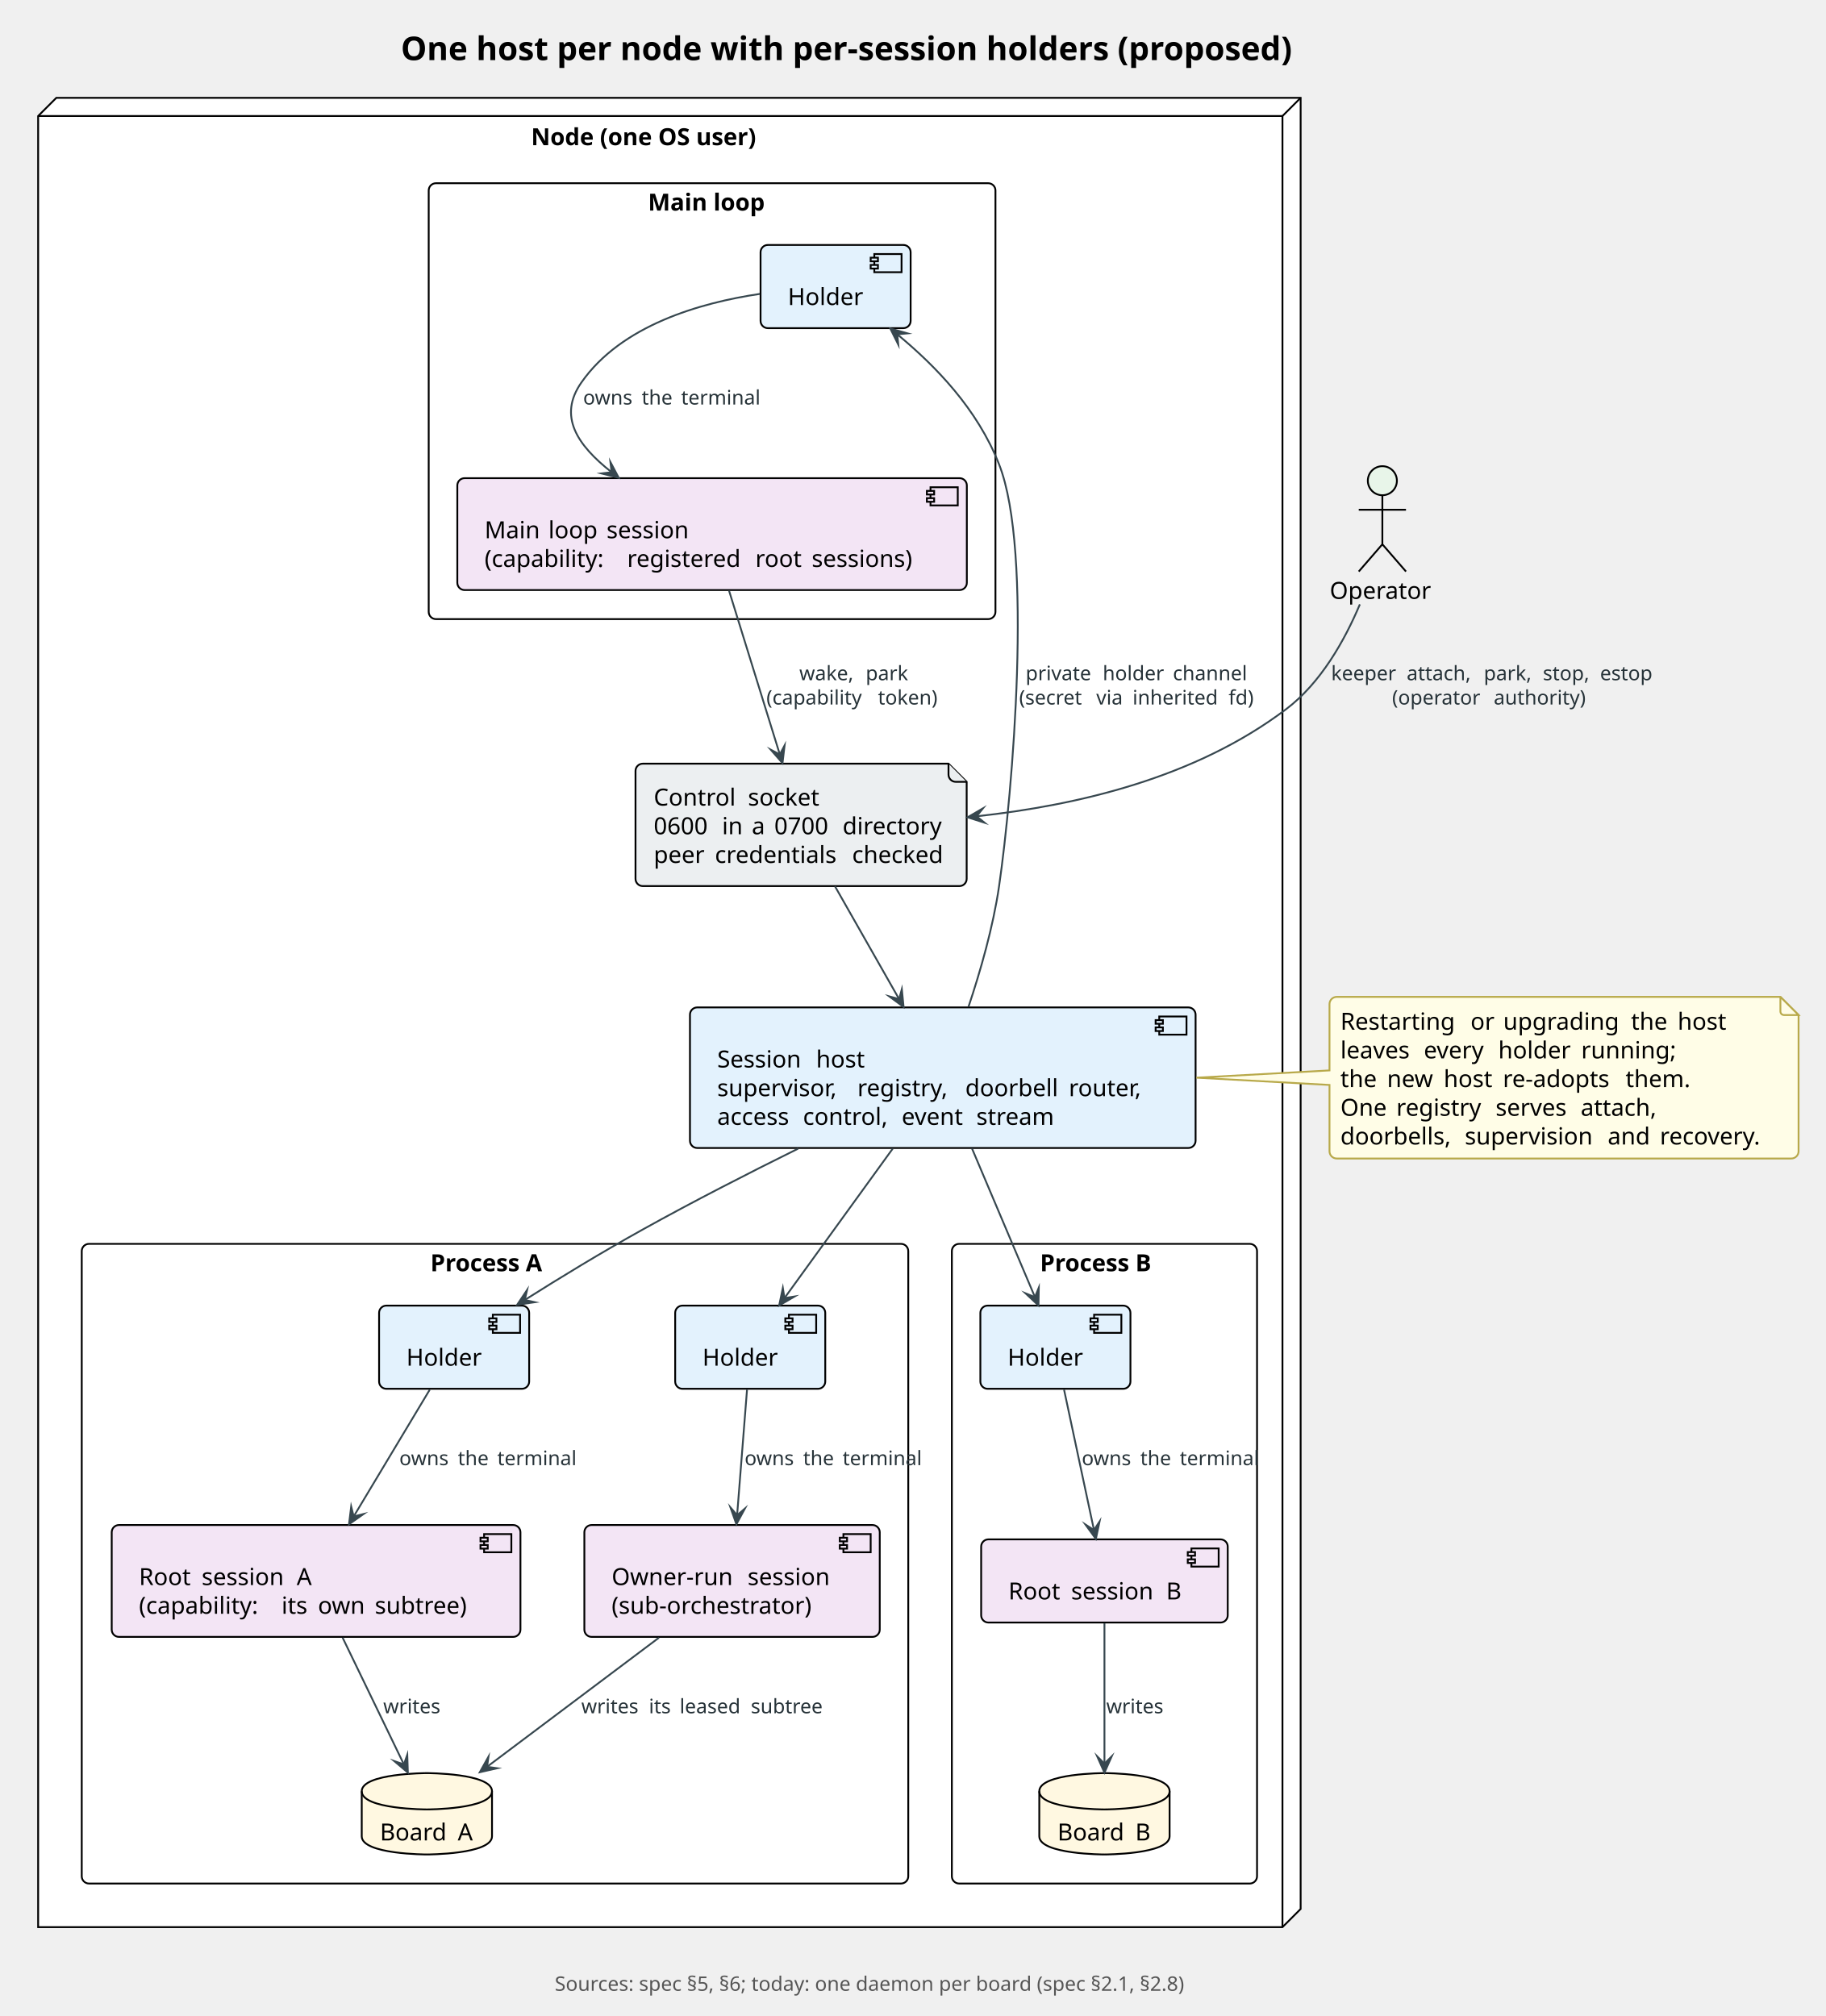
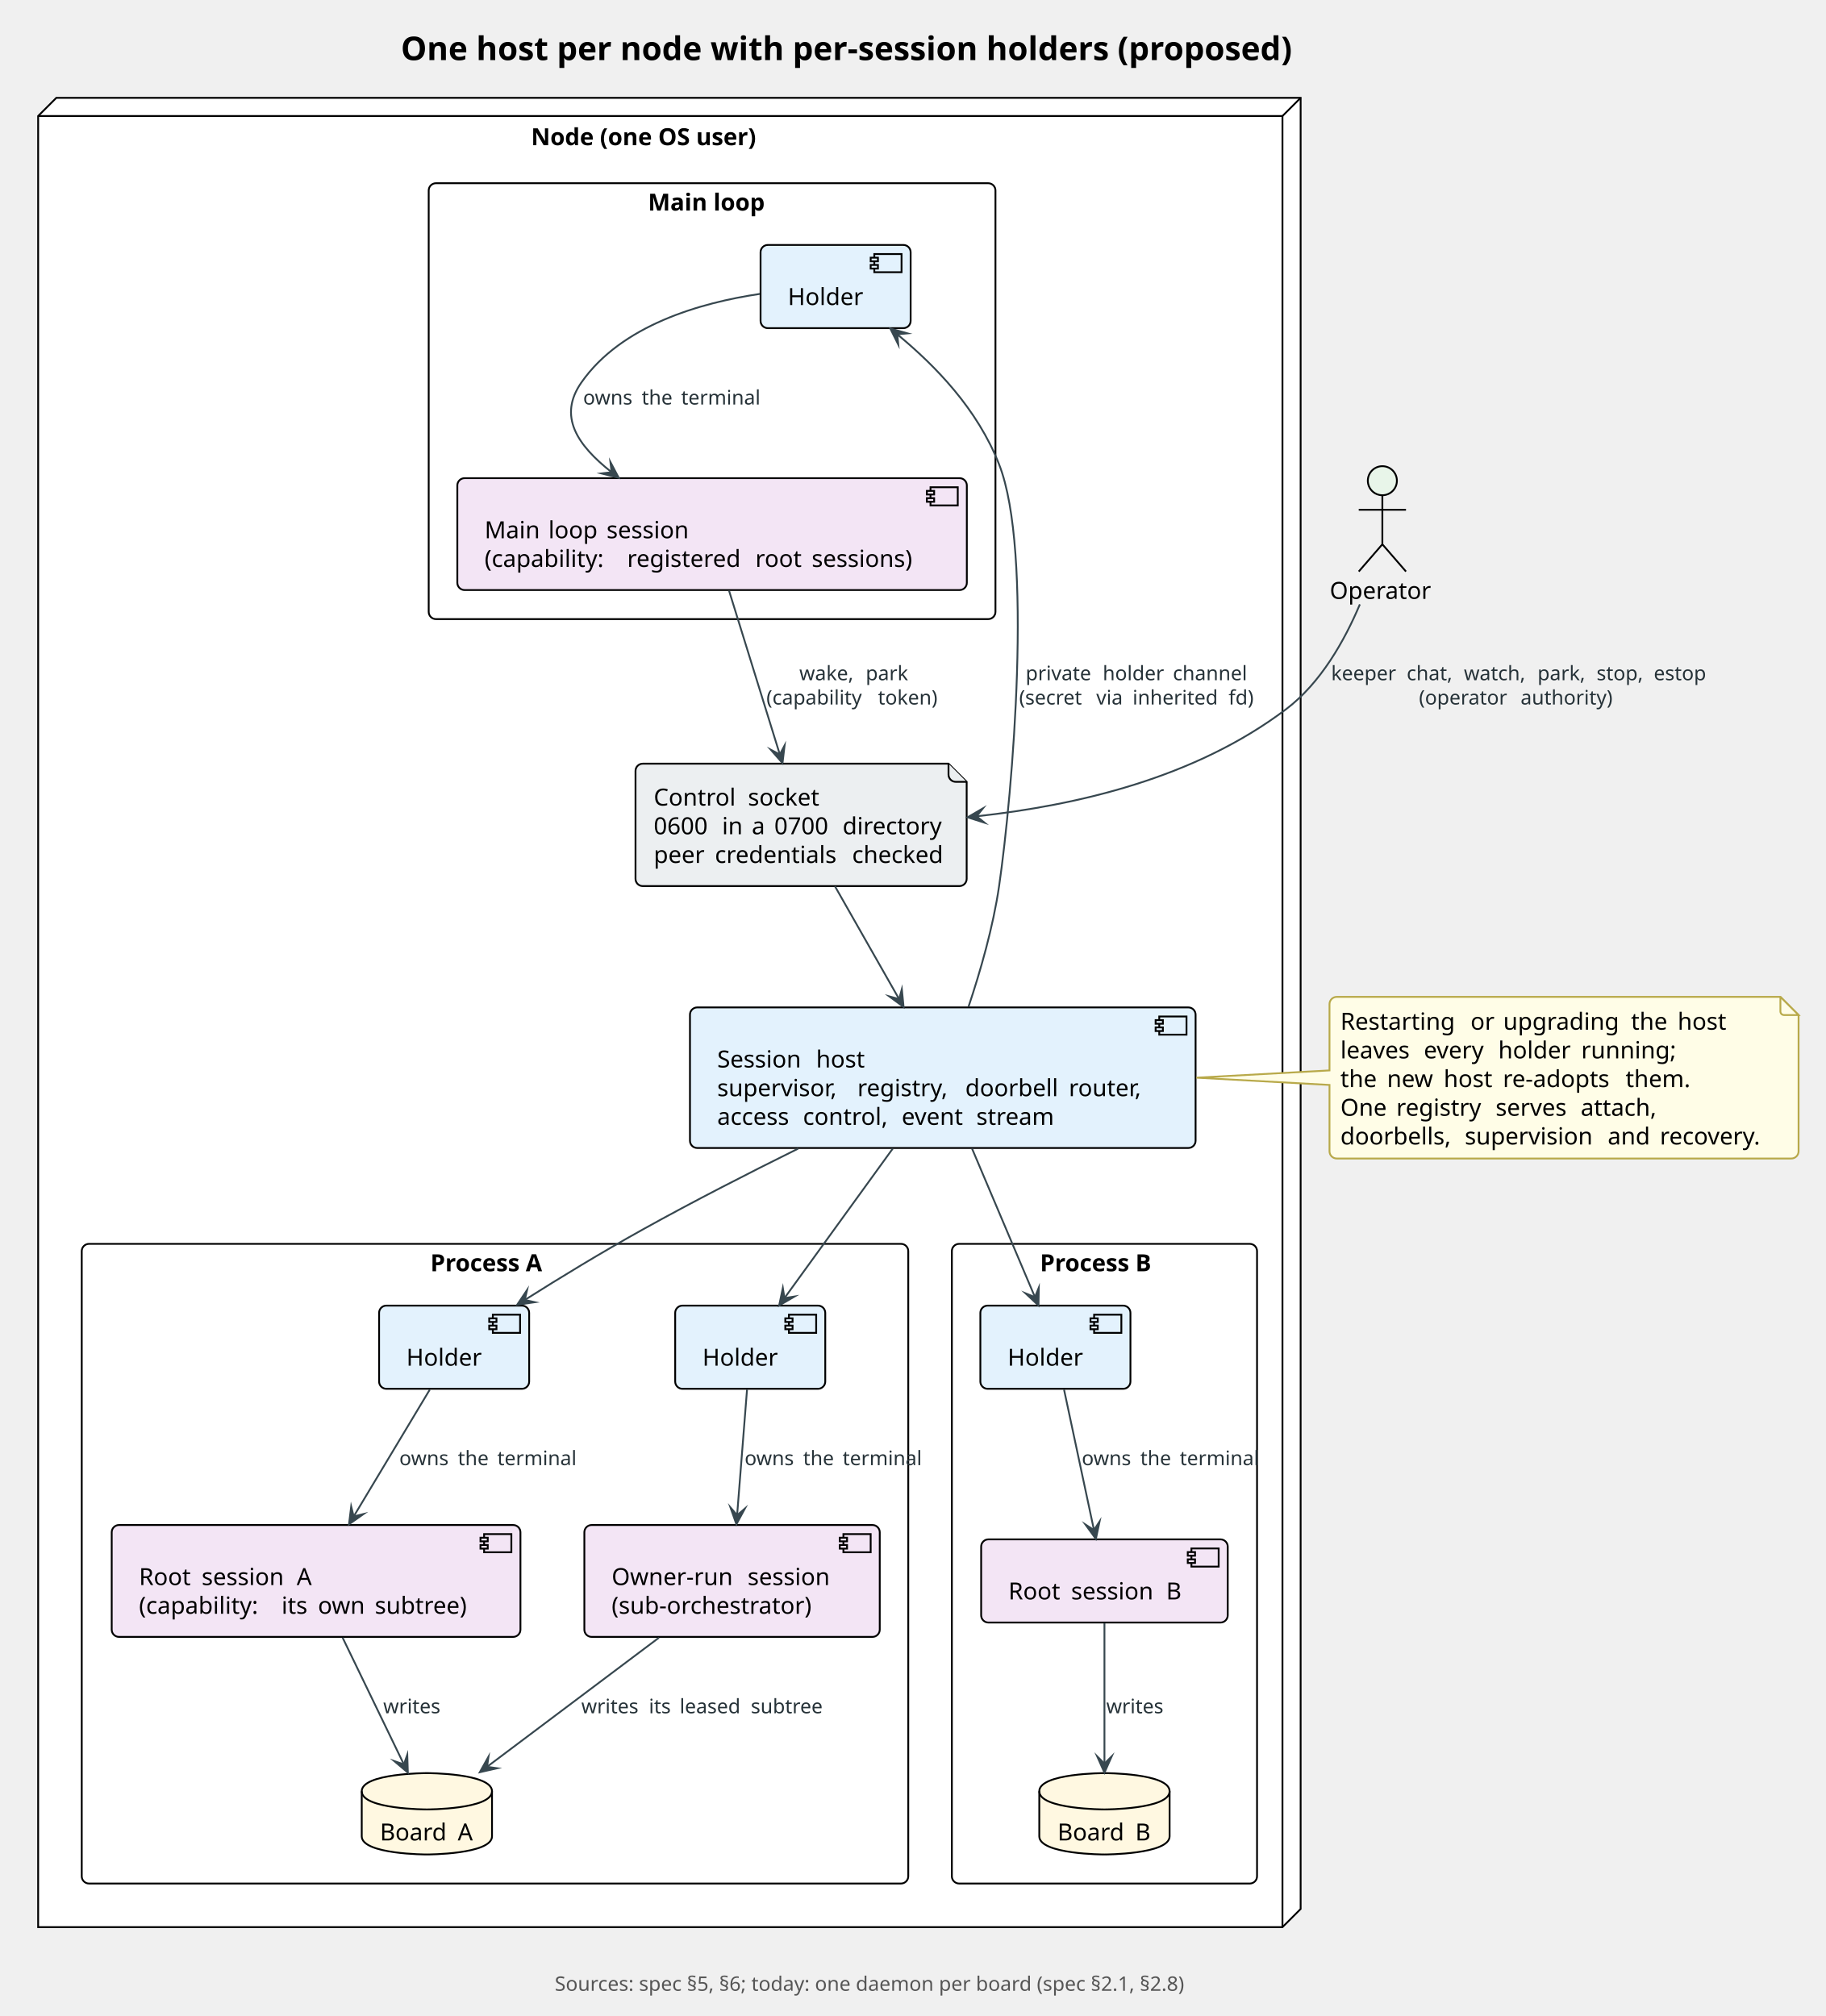
<svg xmlns="http://www.w3.org/2000/svg" contentStyleType="text/css" data-diagram-type="DESCRIPTION" height="1110px" preserveAspectRatio="none" style="width:1005px;height:1110px;background:#FFFFFF;" version="1.1" viewBox="0 0 1005 1110" width="1005px" zoomAndPan="magnify">
  <defs />
  <g>
    <g class="title" data-source-line="3">
      <text fill="#000000" font-family="Verdana" font-size="18" font-weight="700" lengthAdjust="spacing" textLength="561.779" x="220.668" y="33.097">One host per node with per-session holders (proposed)</text>
    </g>
    <g class="cluster" data-qualified-name="Node .one OS user." data-source-line="7" id="ent0002">
      <polygon fill="#FFFFFF" points="21,63.876,31,53.876,716,53.876,716,1051.066,706,1061.066,21,1061.066,21,63.876" style="stroke:#000000;stroke-width:1;stroke-linejoin:miter;stroke-miterlimit:10;" />
      <line style="stroke:#000000;stroke-width:1;" x1="706" x2="716" y1="63.876" y2="53.876" />
      <line style="stroke:#000000;stroke-width:1;" x1="21" x2="706" y1="63.876" y2="63.876" />
      <line style="stroke:#000000;stroke-width:1;" x1="706" x2="706" y1="63.876" y2="1061.066" />
      <text fill="#000000" font-family="Verdana" font-size="13" font-weight="700" lengthAdjust="spacing" textLength="144.289" x="292.356" y="79.946">Node (one OS user)</text>
    </g>
    <g class="cluster" data-qualified-name="Node .one OS user..ML" data-source-line="11" id="ent0005">
      <rect fill="#FFFFFF" height="240" rx="4" ry="4" style="stroke:#000000;stroke-width:1;" width="312" x="236" y="100.876" />
      <text fill="#000000" font-family="Verdana" font-size="13" font-weight="700" lengthAdjust="spacing" textLength="70.535" x="356.732" y="115.946">Main loop</text>
    </g>
    <g class="cluster" data-qualified-name="Node .one OS user..PA" data-source-line="15" id="ent0008">
      <rect fill="#FFFFFF" height="352.2" rx="4" ry="4" style="stroke:#000000;stroke-width:1;" width="455" x="45" y="684.866" />
      <text fill="#000000" font-family="Verdana" font-size="13" font-weight="700" lengthAdjust="spacing" textLength="71.157" x="236.921" y="699.936">Process A</text>
    </g>
    <g class="cluster" data-qualified-name="Node .one OS user..PB" data-source-line="22" id="ent0014">
      <rect fill="#FFFFFF" height="352.2" rx="4" ry="4" style="stroke:#000000;stroke-width:1;" width="168" x="524" y="684.866" />
      <text fill="#000000" font-family="Verdana" font-size="13" font-weight="700" lengthAdjust="spacing" textLength="70.967" x="572.517" y="699.936">Process B</text>
    </g>
    <g class="entity" data-qualified-name="Node .one OS user..HOST" data-source-line="8" id="ent0003">
      <rect fill="#E3F2FD" height="77.398" rx="4" ry="4" style="stroke:#000000;stroke-width:1;" width="278.342" x="379.83" y="554.676" />
      <rect fill="#E3F2FD" height="10" style="stroke:#000000;stroke-width:1;" width="15" x="638.172" y="559.676" />
      <rect fill="#E3F2FD" height="2" style="stroke:#000000;stroke-width:1;" width="4" x="636.172" y="561.676" />
      <rect fill="#E3F2FD" height="2" style="stroke:#000000;stroke-width:1;" width="4" x="636.172" y="565.676" />
      <text fill="#000000" font-family="Verdana" font-size="13" lengthAdjust="spacing" textLength="49.861" x="394.83" y="587.746">Session</text>
      <text fill="#000000" font-family="Verdana" font-size="13" lengthAdjust="spacing" textLength="4.57" x="444.691" y="587.746"> </text>
      <text fill="#000000" font-family="Verdana" font-size="13" lengthAdjust="spacing" textLength="28.012" x="449.261" y="587.746">host</text>
      <text fill="#000000" font-family="Verdana" font-size="13" lengthAdjust="spacing" textLength="72.592" x="394.83" y="603.545">supervisor,</text>
      <text fill="#000000" font-family="Verdana" font-size="13" lengthAdjust="spacing" textLength="4.57" x="467.422" y="603.545"> </text>
      <text fill="#000000" font-family="Verdana" font-size="13" lengthAdjust="spacing" textLength="54.825" x="471.992" y="603.545">registry,</text>
      <text fill="#000000" font-family="Verdana" font-size="13" lengthAdjust="spacing" textLength="4.57" x="526.817" y="603.545"> </text>
      <text fill="#000000" font-family="Verdana" font-size="13" lengthAdjust="spacing" textLength="52.406" x="531.387" y="603.545">doorbell</text>
      <text fill="#000000" font-family="Verdana" font-size="13" lengthAdjust="spacing" textLength="4.57" x="583.793" y="603.545"> </text>
      <text fill="#000000" font-family="Verdana" font-size="13" lengthAdjust="spacing" textLength="44.808" x="588.364" y="603.545">router,</text>
      <text fill="#000000" font-family="Verdana" font-size="13" lengthAdjust="spacing" textLength="42.644" x="394.83" y="619.344">access</text>
      <text fill="#000000" font-family="Verdana" font-size="13" lengthAdjust="spacing" textLength="4.57" x="437.474" y="619.344"> </text>
      <text fill="#000000" font-family="Verdana" font-size="13" lengthAdjust="spacing" textLength="49.747" x="442.044" y="619.344">control,</text>
      <text fill="#000000" font-family="Verdana" font-size="13" lengthAdjust="spacing" textLength="4.57" x="491.79" y="619.344"> </text>
      <text fill="#000000" font-family="Verdana" font-size="13" lengthAdjust="spacing" textLength="36.531" x="496.361" y="619.344">event</text>
      <text fill="#000000" font-family="Verdana" font-size="13" lengthAdjust="spacing" textLength="4.57" x="532.891" y="619.344"> </text>
      <text fill="#000000" font-family="Verdana" font-size="13" lengthAdjust="spacing" textLength="45.64" x="537.462" y="619.344">stream</text>
    </g>
    <g class="entity" data-qualified-name="Node .one OS user..SOCK" data-source-line="9" id="ent0004">
      <path d="M349.85,424.476 L349.85,483.874 A4,4 0 0 0 353.85,487.874 L528.153,487.874 A4,4 0 0 0 532.153,483.874 L532.153,430.476 L522.153,420.476 L353.85,420.476 A4,4 0 0 0 349.85,424.476" fill="#ECEFF1" style="stroke:#000000;stroke-width:1;" />
      <path d="M522.153,420.476 L522.153,426.476 A4,4 0 0 0 526.153,430.476 L532.153,430.476" fill="#ECEFF1" style="stroke:#000000;stroke-width:1;" />
      <text fill="#000000" font-family="Verdana" font-size="13" lengthAdjust="spacing" textLength="47.322" x="359.85" y="443.546">Control</text>
      <text fill="#000000" font-family="Verdana" font-size="13" lengthAdjust="spacing" textLength="4.57" x="407.172" y="443.546"> </text>
      <text fill="#000000" font-family="Verdana" font-size="13" lengthAdjust="spacing" textLength="41.996" x="411.742" y="443.546">socket</text>
      <text fill="#000000" font-family="Verdana" font-size="13" lengthAdjust="spacing" textLength="33.059" x="359.85" y="459.345">0600</text>
      <text fill="#000000" font-family="Verdana" font-size="13" lengthAdjust="spacing" textLength="4.57" x="392.909" y="459.345"> </text>
      <text fill="#000000" font-family="Verdana" font-size="13" lengthAdjust="spacing" textLength="11.794" x="397.479" y="459.345">in</text>
      <text fill="#000000" font-family="Verdana" font-size="13" lengthAdjust="spacing" textLength="4.57" x="409.273" y="459.345"> </text>
      <text fill="#000000" font-family="Verdana" font-size="13" lengthAdjust="spacing" textLength="7.808" x="413.843" y="459.345">a</text>
      <text fill="#000000" font-family="Verdana" font-size="13" lengthAdjust="spacing" textLength="4.57" x="421.651" y="459.345"> </text>
      <text fill="#000000" font-family="Verdana" font-size="13" lengthAdjust="spacing" textLength="33.059" x="426.221" y="459.345">0700</text>
      <text fill="#000000" font-family="Verdana" font-size="13" lengthAdjust="spacing" textLength="4.57" x="459.28" y="459.345"> </text>
      <text fill="#000000" font-family="Verdana" font-size="13" lengthAdjust="spacing" textLength="57.986" x="463.85" y="459.345">directory</text>
      <text fill="#000000" font-family="Verdana" font-size="13" lengthAdjust="spacing" textLength="29.136" x="359.85" y="475.144">peer</text>
      <text fill="#000000" font-family="Verdana" font-size="13" lengthAdjust="spacing" textLength="4.57" x="388.986" y="475.144"> </text>
      <text fill="#000000" font-family="Verdana" font-size="13" lengthAdjust="spacing" textLength="70.973" x="393.556" y="475.144">credentials</text>
      <text fill="#000000" font-family="Verdana" font-size="13" lengthAdjust="spacing" textLength="4.57" x="464.529" y="475.144"> </text>
      <text fill="#000000" font-family="Verdana" font-size="13" lengthAdjust="spacing" textLength="53.054" x="469.099" y="475.144">checked</text>
    </g>
    <g class="entity" data-qualified-name="Node .one OS user..ML.H0" data-source-line="12" id="ent0006">
      <rect fill="#E3F2FD" height="45.799" rx="4" ry="4" style="stroke:#000000;stroke-width:1;" width="82.618" x="418.69" y="134.876" />
      <rect fill="#E3F2FD" height="10" style="stroke:#000000;stroke-width:1;" width="15" x="481.308" y="139.876" />
      <rect fill="#E3F2FD" height="2" style="stroke:#000000;stroke-width:1;" width="4" x="479.308" y="141.876" />
      <rect fill="#E3F2FD" height="2" style="stroke:#000000;stroke-width:1;" width="4" x="479.308" y="145.876" />
      <text fill="#000000" font-family="Verdana" font-size="13" lengthAdjust="spacing" textLength="42.618" x="433.69" y="167.946">Holder</text>
    </g>
    <g class="entity" data-qualified-name="Node .one OS user..ML.S0" data-source-line="13" id="ent0007">
      <rect fill="#F3E5F5" height="61.599" rx="4" ry="4" style="stroke:#000000;stroke-width:1;" width="280.487" x="251.76" y="263.276" />
      <rect fill="#F3E5F5" height="10" style="stroke:#000000;stroke-width:1;" width="15" x="512.247" y="268.276" />
      <rect fill="#F3E5F5" height="2" style="stroke:#000000;stroke-width:1;" width="4" x="510.247" y="270.276" />
      <rect fill="#F3E5F5" height="2" style="stroke:#000000;stroke-width:1;" width="4" x="510.247" y="274.276" />
      <text fill="#000000" font-family="Verdana" font-size="13" lengthAdjust="spacing" textLength="30.558" x="266.76" y="296.346">Main</text>
      <text fill="#000000" font-family="Verdana" font-size="13" lengthAdjust="spacing" textLength="4.57" x="297.318" y="296.346"> </text>
      <text fill="#000000" font-family="Verdana" font-size="13" lengthAdjust="spacing" textLength="27.447" x="301.888" y="296.346">loop</text>
      <text fill="#000000" font-family="Verdana" font-size="13" lengthAdjust="spacing" textLength="4.57" x="329.335" y="296.346"> </text>
      <text fill="#000000" font-family="Verdana" font-size="13" lengthAdjust="spacing" textLength="47.747" x="333.906" y="296.346">session</text>
      <text fill="#000000" font-family="Verdana" font-size="13" lengthAdjust="spacing" textLength="73.912" x="266.76" y="312.145">(capability:</text>
      <text fill="#000000" font-family="Verdana" font-size="13" lengthAdjust="spacing" textLength="4.57" x="340.672" y="312.145"> </text>
      <text fill="#000000" font-family="Verdana" font-size="13" lengthAdjust="spacing" textLength="65.99" x="345.242" y="312.145">registered</text>
      <text fill="#000000" font-family="Verdana" font-size="13" lengthAdjust="spacing" textLength="4.57" x="411.233" y="312.145"> </text>
      <text fill="#000000" font-family="Verdana" font-size="13" lengthAdjust="spacing" textLength="26.451" x="415.803" y="312.145">root</text>
      <text fill="#000000" font-family="Verdana" font-size="13" lengthAdjust="spacing" textLength="4.57" x="442.254" y="312.145"> </text>
      <text fill="#000000" font-family="Verdana" font-size="13" lengthAdjust="spacing" textLength="60.423" x="446.824" y="312.145">sessions)</text>
    </g>
    <g class="entity" data-qualified-name="Node .one OS user..PA.H1" data-source-line="16" id="ent0009">
      <rect fill="#E3F2FD" height="45.799" rx="4" ry="4" style="stroke:#000000;stroke-width:1;" width="82.618" x="208.69" y="718.866" />
      <rect fill="#E3F2FD" height="10" style="stroke:#000000;stroke-width:1;" width="15" x="271.308" y="723.866" />
      <rect fill="#E3F2FD" height="2" style="stroke:#000000;stroke-width:1;" width="4" x="269.308" y="725.866" />
      <rect fill="#E3F2FD" height="2" style="stroke:#000000;stroke-width:1;" width="4" x="269.308" y="729.866" />
      <text fill="#000000" font-family="Verdana" font-size="13" lengthAdjust="spacing" textLength="42.618" x="223.69" y="751.936">Holder</text>
    </g>
    <g class="entity" data-qualified-name="Node .one OS user..PA.S1" data-source-line="17" id="ent0010">
      <rect fill="#F3E5F5" height="61.599" rx="4" ry="4" style="stroke:#000000;stroke-width:1;" width="225.002" x="61.5" y="839.666" />
      <rect fill="#F3E5F5" height="10" style="stroke:#000000;stroke-width:1;" width="15" x="266.502" y="844.666" />
      <rect fill="#F3E5F5" height="2" style="stroke:#000000;stroke-width:1;" width="4" x="264.502" y="846.666" />
      <rect fill="#F3E5F5" height="2" style="stroke:#000000;stroke-width:1;" width="4" x="264.502" y="850.666" />
      <text fill="#000000" font-family="Verdana" font-size="13" lengthAdjust="spacing" textLength="29.942" x="76.5" y="872.736">Root</text>
      <text fill="#000000" font-family="Verdana" font-size="13" lengthAdjust="spacing" textLength="4.57" x="106.442" y="872.736"> </text>
      <text fill="#000000" font-family="Verdana" font-size="13" lengthAdjust="spacing" textLength="47.747" x="111.012" y="872.736">session</text>
      <text fill="#000000" font-family="Verdana" font-size="13" lengthAdjust="spacing" textLength="4.57" x="158.759" y="872.736"> </text>
      <text fill="#000000" font-family="Verdana" font-size="13" lengthAdjust="spacing" textLength="8.887" x="163.33" y="872.736">A</text>
      <text fill="#000000" font-family="Verdana" font-size="13" lengthAdjust="spacing" textLength="73.912" x="76.5" y="888.535">(capability:</text>
      <text fill="#000000" font-family="Verdana" font-size="13" lengthAdjust="spacing" textLength="4.57" x="150.412" y="888.535"> </text>
      <text fill="#000000" font-family="Verdana" font-size="13" lengthAdjust="spacing" textLength="15.463" x="154.982" y="888.535">its</text>
      <text fill="#000000" font-family="Verdana" font-size="13" lengthAdjust="spacing" textLength="4.57" x="170.445" y="888.535"> </text>
      <text fill="#000000" font-family="Verdana" font-size="13" lengthAdjust="spacing" textLength="26.755" x="175.016" y="888.535">own</text>
      <text fill="#000000" font-family="Verdana" font-size="13" lengthAdjust="spacing" textLength="4.57" x="201.771" y="888.535"> </text>
      <text fill="#000000" font-family="Verdana" font-size="13" lengthAdjust="spacing" textLength="55.161" x="206.341" y="888.535">subtree)</text>
    </g>
    <g class="entity" data-qualified-name="Node .one OS user..PA.H1b" data-source-line="18" id="ent0011">
      <rect fill="#E3F2FD" height="45.799" rx="4" ry="4" style="stroke:#000000;stroke-width:1;" width="82.618" x="371.69" y="718.866" />
      <rect fill="#E3F2FD" height="10" style="stroke:#000000;stroke-width:1;" width="15" x="434.308" y="723.866" />
      <rect fill="#E3F2FD" height="2" style="stroke:#000000;stroke-width:1;" width="4" x="432.308" y="725.866" />
      <rect fill="#E3F2FD" height="2" style="stroke:#000000;stroke-width:1;" width="4" x="432.308" y="729.866" />
      <text fill="#000000" font-family="Verdana" font-size="13" lengthAdjust="spacing" textLength="42.618" x="386.69" y="751.936">Holder</text>
    </g>
    <g class="entity" data-qualified-name="Node .one OS user..PA.S1b" data-source-line="19" id="ent0012">
      <rect fill="#F3E5F5" height="61.599" rx="4" ry="4" style="stroke:#000000;stroke-width:1;" width="162.611" x="321.69" y="839.666" />
      <rect fill="#F3E5F5" height="10" style="stroke:#000000;stroke-width:1;" width="15" x="464.301" y="844.666" />
      <rect fill="#F3E5F5" height="2" style="stroke:#000000;stroke-width:1;" width="4" x="462.301" y="846.666" />
      <rect fill="#F3E5F5" height="2" style="stroke:#000000;stroke-width:1;" width="4" x="462.301" y="850.666" />
      <text fill="#000000" font-family="Verdana" font-size="13" lengthAdjust="spacing" textLength="70.294" x="336.69" y="872.736">Owner-run</text>
      <text fill="#000000" font-family="Verdana" font-size="13" lengthAdjust="spacing" textLength="4.57" x="406.984" y="872.736"> </text>
      <text fill="#000000" font-family="Verdana" font-size="13" lengthAdjust="spacing" textLength="47.747" x="411.554" y="872.736">session</text>
      <text fill="#000000" font-family="Verdana" font-size="13" lengthAdjust="spacing" textLength="120.802" x="336.69" y="888.535">(sub-orchestrator)</text>
    </g>
    <g class="entity" data-qualified-name="Node .one OS user..PA.B1" data-source-line="20" id="ent0013">
      <path d="M199.14,986.266 C199.14,976.266 234.997,976.266 234.997,976.266 C234.997,976.266 270.854,976.266 270.854,986.266 L270.854,1011.065 C270.854,1021.065 234.997,1021.065 234.997,1021.065 C234.997,1021.065 199.14,1021.065 199.14,1011.065 L199.14,986.266" fill="#FFF8E1" style="stroke:#000000;stroke-width:1;" />
      <path d="M199.14,986.266 C199.14,996.266 234.997,996.266 234.997,996.266 C234.997,996.266 270.854,996.266 270.854,986.266" fill="none" style="stroke:#000000;stroke-width:1;" />
      <text fill="#000000" font-family="Verdana" font-size="13" lengthAdjust="spacing" textLength="38.257" x="209.14" y="1013.336">Board</text>
      <text fill="#000000" font-family="Verdana" font-size="13" lengthAdjust="spacing" textLength="4.57" x="247.397" y="1013.336"> </text>
      <text fill="#000000" font-family="Verdana" font-size="13" lengthAdjust="spacing" textLength="8.887" x="251.968" y="1013.336">A</text>
    </g>
    <g class="entity" data-qualified-name="Node .one OS user..PB.H2" data-source-line="23" id="ent0015">
      <rect fill="#E3F2FD" height="45.799" rx="4" ry="4" style="stroke:#000000;stroke-width:1;" width="82.618" x="539.69" y="718.866" />
      <rect fill="#E3F2FD" height="10" style="stroke:#000000;stroke-width:1;" width="15" x="602.308" y="723.866" />
      <rect fill="#E3F2FD" height="2" style="stroke:#000000;stroke-width:1;" width="4" x="600.308" y="725.866" />
      <rect fill="#E3F2FD" height="2" style="stroke:#000000;stroke-width:1;" width="4" x="600.308" y="729.866" />
      <text fill="#000000" font-family="Verdana" font-size="13" lengthAdjust="spacing" textLength="42.618" x="554.69" y="751.936">Holder</text>
    </g>
    <g class="entity" data-qualified-name="Node .one OS user..PB.S2" data-source-line="24" id="ent0016">
      <rect fill="#F3E5F5" height="45.799" rx="4" ry="4" style="stroke:#000000;stroke-width:1;" width="135.742" x="540.13" y="847.566" />
      <rect fill="#F3E5F5" height="10" style="stroke:#000000;stroke-width:1;" width="15" x="655.872" y="852.566" />
      <rect fill="#F3E5F5" height="2" style="stroke:#000000;stroke-width:1;" width="4" x="653.872" y="854.566" />
      <rect fill="#F3E5F5" height="2" style="stroke:#000000;stroke-width:1;" width="4" x="653.872" y="858.566" />
      <text fill="#000000" font-family="Verdana" font-size="13" lengthAdjust="spacing" textLength="29.942" x="555.13" y="880.636">Root</text>
      <text fill="#000000" font-family="Verdana" font-size="13" lengthAdjust="spacing" textLength="4.57" x="585.072" y="880.636"> </text>
      <text fill="#000000" font-family="Verdana" font-size="13" lengthAdjust="spacing" textLength="47.747" x="589.642" y="880.636">session</text>
      <text fill="#000000" font-family="Verdana" font-size="13" lengthAdjust="spacing" textLength="4.57" x="637.389" y="880.636"> </text>
      <text fill="#000000" font-family="Verdana" font-size="13" lengthAdjust="spacing" textLength="8.912" x="641.96" y="880.636">B</text>
    </g>
    <g class="entity" data-qualified-name="Node .one OS user..PB.B2" data-source-line="25" id="ent0017">
      <path d="M572.13,986.266 C572.13,976.266 608,976.266 608,976.266 C608,976.266 643.87,976.266 643.87,986.266 L643.87,1011.065 C643.87,1021.065 608,1021.065 608,1021.065 C608,1021.065 572.13,1021.065 572.13,1011.065 L572.13,986.266" fill="#FFF8E1" style="stroke:#000000;stroke-width:1;" />
      <path d="M572.13,986.266 C572.13,996.266 608,996.266 608,996.266 C608,996.266 643.87,996.266 643.87,986.266" fill="none" style="stroke:#000000;stroke-width:1;" />
      <text fill="#000000" font-family="Verdana" font-size="13" lengthAdjust="spacing" textLength="38.257" x="582.13" y="1013.336">Board</text>
      <text fill="#000000" font-family="Verdana" font-size="13" lengthAdjust="spacing" textLength="4.57" x="620.387" y="1013.336"> </text>
      <text fill="#000000" font-family="Verdana" font-size="13" lengthAdjust="spacing" textLength="8.912" x="624.958" y="1013.336">B</text>
    </g>
    <g class="entity" data-qualified-name="OP" data-source-line="5" id="ent0001">
      <ellipse cx="760.996" cy="264.676" fill="#E8F5E9" rx="8" ry="8" style="stroke:#000000;stroke-width:1;" />
      <path d="M760.996,272.676 L760.996,299.676 M747.996,280.676 L773.996,280.676 M760.996,299.676 L747.996,314.676 M760.996,299.676 L773.996,314.676" fill="none" style="stroke:#000000;stroke-width:1;" />
      <text fill="#000000" font-family="Verdana" font-size="13" lengthAdjust="spacing" textLength="57.992" x="732" y="329.746">Operator</text>
    </g>
    <g class="entity" data-qualified-name="GMN32" data-source-line="45" id="ent0033">
      <path d="M731.89,552.876 L731.89,589.366 L658.61,593.366 L731.89,597.366 L731.89,633.873 A4,4 0 0 0 735.89,637.873 L986.115,637.873 A4,4 0 0 0 990.115,633.873 L990.115,558.876 L980.115,548.876 L735.89,548.876 A4,4 0 0 0 731.89,552.876" fill="#FFFDE7" style="stroke:#B8A94A;stroke-width:1;" />
      <path d="M980.115,548.876 L980.115,556.876 A2,2 0 0 0 982.115,558.876 L990.115,558.876 L980.115,548.876" fill="#FFFDE7" style="stroke:#B8A94A;stroke-width:1;" />
      <text fill="#000000" font-family="Verdana" font-size="13" lengthAdjust="spacing" textLength="67.05" x="737.89" y="566.946">Restarting</text>
      <text fill="#000000" font-family="Verdana" font-size="13" lengthAdjust="spacing" textLength="4.57" x="804.94" y="566.946"> </text>
      <text fill="#000000" font-family="Verdana" font-size="13" lengthAdjust="spacing" textLength="13.438" x="809.511" y="566.946">or</text>
      <text fill="#000000" font-family="Verdana" font-size="13" lengthAdjust="spacing" textLength="4.57" x="822.949" y="566.946"> </text>
      <text fill="#000000" font-family="Verdana" font-size="13" lengthAdjust="spacing" textLength="65.774" x="827.519" y="566.946">upgrading</text>
      <text fill="#000000" font-family="Verdana" font-size="13" lengthAdjust="spacing" textLength="4.57" x="893.293" y="566.946"> </text>
      <text fill="#000000" font-family="Verdana" font-size="13" lengthAdjust="spacing" textLength="21.093" x="897.864" y="566.946">the</text>
      <text fill="#000000" font-family="Verdana" font-size="13" lengthAdjust="spacing" textLength="4.57" x="918.957" y="566.946"> </text>
      <text fill="#000000" font-family="Verdana" font-size="13" lengthAdjust="spacing" textLength="28.012" x="923.527" y="566.946">host</text>
      <text fill="#000000" font-family="Verdana" font-size="13" lengthAdjust="spacing" textLength="41.33" x="737.89" y="582.745">leaves</text>
      <text fill="#000000" font-family="Verdana" font-size="13" lengthAdjust="spacing" textLength="4.57" x="779.22" y="582.745"> </text>
      <text fill="#000000" font-family="Verdana" font-size="13" lengthAdjust="spacing" textLength="36.423" x="783.79" y="582.745">every</text>
      <text fill="#000000" font-family="Verdana" font-size="13" lengthAdjust="spacing" textLength="4.57" x="820.213" y="582.745"> </text>
      <text fill="#000000" font-family="Verdana" font-size="13" lengthAdjust="spacing" textLength="41.076" x="824.783" y="582.745">holder</text>
      <text fill="#000000" font-family="Verdana" font-size="13" lengthAdjust="spacing" textLength="4.57" x="865.859" y="582.745"> </text>
      <text fill="#000000" font-family="Verdana" font-size="13" lengthAdjust="spacing" textLength="56.024" x="870.429" y="582.745">running;</text>
      <text fill="#000000" font-family="Verdana" font-size="13" lengthAdjust="spacing" textLength="21.093" x="737.89" y="598.544">the</text>
      <text fill="#000000" font-family="Verdana" font-size="13" lengthAdjust="spacing" textLength="4.57" x="758.983" y="598.544"> </text>
      <text fill="#000000" font-family="Verdana" font-size="13" lengthAdjust="spacing" textLength="26.609" x="763.554" y="598.544">new</text>
      <text fill="#000000" font-family="Verdana" font-size="13" lengthAdjust="spacing" textLength="4.57" x="790.163" y="598.544"> </text>
      <text fill="#000000" font-family="Verdana" font-size="13" lengthAdjust="spacing" textLength="28.012" x="794.733" y="598.544">host</text>
      <text fill="#000000" font-family="Verdana" font-size="13" lengthAdjust="spacing" textLength="4.57" x="822.745" y="598.544"> </text>
      <text fill="#000000" font-family="Verdana" font-size="13" lengthAdjust="spacing" textLength="62.988" x="827.316" y="598.544">re-adopts</text>
      <text fill="#000000" font-family="Verdana" font-size="13" lengthAdjust="spacing" textLength="4.57" x="890.304" y="598.544"> </text>
      <text fill="#000000" font-family="Verdana" font-size="13" lengthAdjust="spacing" textLength="38.467" x="894.874" y="598.544">them.</text>
      <text fill="#000000" font-family="Verdana" font-size="13" lengthAdjust="spacing" textLength="26.203" x="737.89" y="614.344">One</text>
      <text fill="#000000" font-family="Verdana" font-size="13" lengthAdjust="spacing" textLength="4.57" x="764.093" y="614.344"> </text>
      <text fill="#000000" font-family="Verdana" font-size="13" lengthAdjust="spacing" textLength="50.096" x="768.663" y="614.344">registry</text>
      <text fill="#000000" font-family="Verdana" font-size="13" lengthAdjust="spacing" textLength="4.57" x="818.759" y="614.344"> </text>
      <text fill="#000000" font-family="Verdana" font-size="13" lengthAdjust="spacing" textLength="42.275" x="823.33" y="614.344">serves</text>
      <text fill="#000000" font-family="Verdana" font-size="13" lengthAdjust="spacing" textLength="4.57" x="865.605" y="614.344"> </text>
      <text fill="#000000" font-family="Verdana" font-size="13" lengthAdjust="spacing" textLength="45.589" x="870.175" y="614.344">attach,</text>
      <text fill="#000000" font-family="Verdana" font-size="13" lengthAdjust="spacing" textLength="63.908" x="737.89" y="630.143">doorbells,</text>
      <text fill="#000000" font-family="Verdana" font-size="13" lengthAdjust="spacing" textLength="4.57" x="801.798" y="630.143"> </text>
      <text fill="#000000" font-family="Verdana" font-size="13" lengthAdjust="spacing" textLength="74.109" x="806.369" y="630.143">supervision</text>
      <text fill="#000000" font-family="Verdana" font-size="13" lengthAdjust="spacing" textLength="4.57" x="880.477" y="630.143"> </text>
      <text fill="#000000" font-family="Verdana" font-size="13" lengthAdjust="spacing" textLength="24.134" x="885.048" y="630.143">and</text>
      <text fill="#000000" font-family="Verdana" font-size="13" lengthAdjust="spacing" textLength="4.57" x="909.182" y="630.143"> </text>
      <text fill="#000000" font-family="Verdana" font-size="13" lengthAdjust="spacing" textLength="61.363" x="913.752" y="630.143">recovery.</text>
    </g>
    <g class="link" data-entity-1="ent0001" data-entity-2="ent0004" data-link-type="dependency" data-source-line="29" id="lnk18">
      <path d="M748.61,332.756 C740.18,352.746 727.05,376.076 708,390.476 C657.76,428.446 593.14,443.372 537.61,449.452" fill="none" id="OP-to-SOCK" style="stroke:#37474F;stroke-width:1;" />
      <polygon fill="#37474F" points="532.64,449.996,542.022,452.993,537.61,449.452,541.151,445.04,532.64,449.996" style="stroke:#37474F;stroke-width:1;stroke-linejoin:miter;stroke-miterlimit:10;" />
      <text fill="#263238" font-family="Verdana" font-size="11" lengthAdjust="spacing" textLength="37.716" x="732.79" y="374.535">keeper</text>
      <text fill="#263238" font-family="Verdana" font-size="11" lengthAdjust="spacing" textLength="3.867" x="770.506" y="374.535"> </text>
-       <text fill="#263238" font-family="Verdana" font-size="11" lengthAdjust="spacing" textLength="38.575" x="774.373" y="374.535">attach,</text>
-       <text fill="#263238" font-family="Verdana" font-size="11" lengthAdjust="spacing" textLength="3.867" x="812.948" y="374.535"> </text>
-       <text fill="#263238" font-family="Verdana" font-size="11" lengthAdjust="spacing" textLength="28.666" x="816.815" y="374.535">park,</text>
-       <text fill="#263238" font-family="Verdana" font-size="11" lengthAdjust="spacing" textLength="3.867" x="845.481" y="374.535"> </text>
-       <text fill="#263238" font-family="Verdana" font-size="11" lengthAdjust="spacing" textLength="27.597" x="849.348" y="374.535">stop,</text>
-       <text fill="#263238" font-family="Verdana" font-size="11" lengthAdjust="spacing" textLength="3.867" x="876.945" y="374.535"> </text>
-       <text fill="#263238" font-family="Verdana" font-size="11" lengthAdjust="spacing" textLength="30.148" x="880.812" y="374.535">estop</text>
-       <text fill="#263238" font-family="Verdana" font-size="11" lengthAdjust="spacing" textLength="52.084" x="766.354" y="387.904">(operator</text>
-       <text fill="#263238" font-family="Verdana" font-size="11" lengthAdjust="spacing" textLength="3.867" x="818.438" y="387.904"> </text>
-       <text fill="#263238" font-family="Verdana" font-size="11" lengthAdjust="spacing" textLength="55.091" x="822.305" y="387.904">authority)</text>
+       <text fill="#263238" font-family="Verdana" font-size="11" lengthAdjust="spacing" textLength="27.634" x="774.373" y="374.535">chat,</text>
+       <text fill="#263238" font-family="Verdana" font-size="11" lengthAdjust="spacing" textLength="3.867" x="802.007" y="374.535"> </text>
+       <text fill="#263238" font-family="Verdana" font-size="11" lengthAdjust="spacing" textLength="36.636" x="805.875" y="374.535">watch,</text>
+       <text fill="#263238" font-family="Verdana" font-size="11" lengthAdjust="spacing" textLength="3.867" x="842.511" y="374.535"> </text>
+       <text fill="#263238" font-family="Verdana" font-size="11" lengthAdjust="spacing" textLength="28.666" x="846.378" y="374.535">park,</text>
+       <text fill="#263238" font-family="Verdana" font-size="11" lengthAdjust="spacing" textLength="3.867" x="875.043" y="374.535"> </text>
+       <text fill="#263238" font-family="Verdana" font-size="11" lengthAdjust="spacing" textLength="27.597" x="878.911" y="374.535">stop,</text>
+       <text fill="#263238" font-family="Verdana" font-size="11" lengthAdjust="spacing" textLength="3.867" x="906.507" y="374.535"> </text>
+       <text fill="#263238" font-family="Verdana" font-size="11" lengthAdjust="spacing" textLength="30.148" x="910.375" y="374.535">estop</text>
+       <text fill="#263238" font-family="Verdana" font-size="11" lengthAdjust="spacing" textLength="52.084" x="781.135" y="387.904">(operator</text>
+       <text fill="#263238" font-family="Verdana" font-size="11" lengthAdjust="spacing" textLength="3.867" x="833.219" y="387.904"> </text>
+       <text fill="#263238" font-family="Verdana" font-size="11" lengthAdjust="spacing" textLength="55.091" x="837.086" y="387.904">authority)</text>
    </g>
    <g class="link" data-entity-1="ent0007" data-entity-2="ent0004" data-link-type="dependency" data-source-line="30" id="lnk19">
      <path d="M401.33,325.186 C409.75,352.326 420.61,387.39 429.29,415.4" fill="none" id="S0-to-SOCK" style="stroke:#37474F;stroke-width:1;" />
      <polygon fill="#37474F" points="430.77,420.176,431.927,410.395,429.29,415.4,424.285,412.763,430.77,420.176" style="stroke:#37474F;stroke-width:1;stroke-linejoin:miter;stroke-miterlimit:10;" />
      <text fill="#263238" font-family="Verdana" font-size="11" lengthAdjust="spacing" textLength="32.672" x="440.009" y="374.535">wake,</text>
      <text fill="#263238" font-family="Verdana" font-size="11" lengthAdjust="spacing" textLength="3.867" x="472.682" y="374.535"> </text>
      <text fill="#263238" font-family="Verdana" font-size="11" lengthAdjust="spacing" textLength="24.664" x="476.549" y="374.535">park</text>
      <text fill="#263238" font-family="Verdana" font-size="11" lengthAdjust="spacing" textLength="57.546" x="421.89" y="387.904">(capability</text>
      <text fill="#263238" font-family="Verdana" font-size="11" lengthAdjust="spacing" textLength="3.867" x="479.436" y="387.904"> </text>
      <text fill="#263238" font-family="Verdana" font-size="11" lengthAdjust="spacing" textLength="36.029" x="483.303" y="387.904">token)</text>
    </g>
    <g class="link" data-entity-1="ent0004" data-entity-2="ent0003" data-link-type="dependency" data-source-line="31" id="lnk20">
      <path d="M459.68,488.036 C471.04,508.016 483.12,529.249 494.96,550.089" fill="none" id="SOCK-to-HOST" style="stroke:#37474F;stroke-width:1;" />
      <polygon fill="#37474F" points="497.43,554.436,496.462,544.635,494.96,550.089,489.506,548.587,497.43,554.436" style="stroke:#37474F;stroke-width:1;stroke-linejoin:miter;stroke-miterlimit:10;" />
    </g>
    <g class="link" data-entity-1="ent0003" data-entity-2="ent0006" data-link-type="dependency" data-source-line="32" id="lnk21">
      <path d="M533.19,554.256 C539.72,534.706 546.74,510.346 550,487.876 C557.41,436.806 568.86,303.706 550,255.676 C538,225.116 515.17,201.646 493.961,184.076" fill="none" id="HOST-to-H0" style="stroke:#37474F;stroke-width:1;" />
      <polygon fill="#37474F" points="490.11,180.886,494.489,189.708,493.961,184.076,499.593,183.547,490.11,180.886" style="stroke:#37474F;stroke-width:1;stroke-linejoin:miter;stroke-miterlimit:10;" />
      <text fill="#263238" font-family="Verdana" font-size="11" lengthAdjust="spacing" textLength="38.57" x="564.599" y="374.535">private</text>
      <text fill="#263238" font-family="Verdana" font-size="11" lengthAdjust="spacing" textLength="3.867" x="603.169" y="374.535"> </text>
      <text fill="#263238" font-family="Verdana" font-size="11" lengthAdjust="spacing" textLength="34.756" x="607.036" y="374.535">holder</text>
      <text fill="#263238" font-family="Verdana" font-size="11" lengthAdjust="spacing" textLength="3.867" x="641.793" y="374.535"> </text>
      <text fill="#263238" font-family="Verdana" font-size="11" lengthAdjust="spacing" textLength="42.791" x="645.66" y="374.535">channel</text>
      <text fill="#263238" font-family="Verdana" font-size="11" lengthAdjust="spacing" textLength="38.591" x="561.03" y="387.904">(secret</text>
      <text fill="#263238" font-family="Verdana" font-size="11" lengthAdjust="spacing" textLength="3.867" x="599.621" y="387.904"> </text>
      <text fill="#263238" font-family="Verdana" font-size="11" lengthAdjust="spacing" textLength="16.135" x="603.489" y="387.904">via</text>
      <text fill="#263238" font-family="Verdana" font-size="11" lengthAdjust="spacing" textLength="3.867" x="619.623" y="387.904"> </text>
      <text fill="#263238" font-family="Verdana" font-size="11" lengthAdjust="spacing" textLength="48.947" x="623.49" y="387.904">inherited</text>
      <text fill="#263238" font-family="Verdana" font-size="11" lengthAdjust="spacing" textLength="3.867" x="672.437" y="387.904"> </text>
      <text fill="#263238" font-family="Verdana" font-size="11" lengthAdjust="spacing" textLength="15.716" x="676.304" y="387.904">fd)</text>
    </g>
    <g class="link" data-entity-1="ent0003" data-entity-2="ent0009" data-link-type="dependency" data-source-line="33" id="lnk22">
      <path d="M439.38,632.426 C412.04,645.956 381.43,661.616 354,676.866 C330.48,689.946 308.928,703.107 288.918,715.737" fill="none" id="HOST-to-H1" style="stroke:#37474F;stroke-width:1;" />
      <polygon fill="#37474F" points="284.69,718.406,294.436,716.985,288.918,715.737,290.166,710.22,284.69,718.406" style="stroke:#37474F;stroke-width:1;stroke-linejoin:miter;stroke-miterlimit:10;" />
    </g>
    <g class="link" data-entity-1="ent0003" data-entity-2="ent0011" data-link-type="dependency" data-source-line="34" id="lnk23">
      <path d="M491.43,632.456 C471.55,659.906 448.351,691.935 431.851,714.735" fill="none" id="HOST-to-H1b" style="stroke:#37474F;stroke-width:1;" />
      <polygon fill="#37474F" points="428.92,718.786,437.437,713.84,431.851,714.735,430.956,709.15,428.92,718.786" style="stroke:#37474F;stroke-width:1;stroke-linejoin:miter;stroke-miterlimit:10;" />
    </g>
    <g class="link" data-entity-1="ent0003" data-entity-2="ent0015" data-link-type="dependency" data-source-line="35" id="lnk24">
      <path d="M535.13,632.456 C546.75,659.906 560.079,691.382 569.739,714.182" fill="none" id="HOST-to-H2" style="stroke:#37474F;stroke-width:1;" />
      <polygon fill="#37474F" points="571.69,718.786,571.862,708.939,569.739,714.182,564.496,712.059,571.69,718.786" style="stroke:#37474F;stroke-width:1;stroke-linejoin:miter;stroke-miterlimit:10;" />
    </g>
    <g class="link" data-entity-1="ent0006" data-entity-2="ent0007" data-link-type="dependency" data-source-line="36" id="lnk25">
      <path d="M418.3,161.826 C385.57,166.676 341.99,179.076 320,210.676 C307.2,229.076 317.562,244.922 336.702,260.002" fill="none" id="H0-to-S0" style="stroke:#37474F;stroke-width:1;" />
      <polygon fill="#37474F" points="340.63,263.096,336.036,254.384,336.702,260.002,331.085,260.668,340.63,263.096" style="stroke:#37474F;stroke-width:1;stroke-linejoin:miter;stroke-miterlimit:10;" />
      <text fill="#263238" font-family="Verdana" font-size="11" lengthAdjust="spacing" textLength="28.37" x="321" y="222.735">owns</text>
      <text fill="#263238" font-family="Verdana" font-size="11" lengthAdjust="spacing" textLength="3.867" x="349.37" y="222.735"> </text>
      <text fill="#263238" font-family="Verdana" font-size="11" lengthAdjust="spacing" textLength="17.848" x="353.237" y="222.735">the</text>
      <text fill="#263238" font-family="Verdana" font-size="11" lengthAdjust="spacing" textLength="3.867" x="371.085" y="222.735"> </text>
      <text fill="#263238" font-family="Verdana" font-size="11" lengthAdjust="spacing" textLength="45.885" x="374.953" y="222.735">terminal</text>
    </g>
    <g class="link" data-entity-1="ent0009" data-entity-2="ent0010" data-link-type="dependency" data-source-line="37" id="lnk26">
      <path d="M236.59,765.126 C224.23,785.726 208.361,812.178 194.701,834.958" fill="none" id="H1-to-S1" style="stroke:#37474F;stroke-width:1;" />
      <polygon fill="#37474F" points="192.13,839.246,200.189,833.584,194.701,834.958,193.328,829.47,192.13,839.246" style="stroke:#37474F;stroke-width:1;stroke-linejoin:miter;stroke-miterlimit:10;" />
      <text fill="#263238" font-family="Verdana" font-size="11" lengthAdjust="spacing" textLength="28.37" x="219.81" y="806.725">owns</text>
      <text fill="#263238" font-family="Verdana" font-size="11" lengthAdjust="spacing" textLength="3.867" x="248.18" y="806.725"> </text>
      <text fill="#263238" font-family="Verdana" font-size="11" lengthAdjust="spacing" textLength="17.848" x="252.047" y="806.725">the</text>
      <text fill="#263238" font-family="Verdana" font-size="11" lengthAdjust="spacing" textLength="3.867" x="269.895" y="806.725"> </text>
      <text fill="#263238" font-family="Verdana" font-size="11" lengthAdjust="spacing" textLength="45.885" x="273.763" y="806.725">terminal</text>
    </g>
    <g class="link" data-entity-1="ent0011" data-entity-2="ent0012" data-link-type="dependency" data-source-line="38" id="lnk27">
      <path d="M411.24,765.126 C409.61,785.726 407.572,811.481 405.782,834.261" fill="none" id="H1b-to-S1b" style="stroke:#37474F;stroke-width:1;" />
      <polygon fill="#37474F" points="405.39,839.246,410.083,830.587,405.782,834.261,402.107,829.96,405.39,839.246" style="stroke:#37474F;stroke-width:1;stroke-linejoin:miter;stroke-miterlimit:10;" />
      <text fill="#263238" font-family="Verdana" font-size="11" lengthAdjust="spacing" textLength="28.37" x="409.9" y="806.725">owns</text>
      <text fill="#263238" font-family="Verdana" font-size="11" lengthAdjust="spacing" textLength="3.867" x="438.27" y="806.725"> </text>
      <text fill="#263238" font-family="Verdana" font-size="11" lengthAdjust="spacing" textLength="17.848" x="442.137" y="806.725">the</text>
      <text fill="#263238" font-family="Verdana" font-size="11" lengthAdjust="spacing" textLength="3.867" x="459.985" y="806.725"> </text>
      <text fill="#263238" font-family="Verdana" font-size="11" lengthAdjust="spacing" textLength="45.885" x="463.853" y="806.725">terminal</text>
    </g>
    <g class="link" data-entity-1="ent0015" data-entity-2="ent0016" data-link-type="dependency" data-source-line="39" id="lnk28">
      <path d="M585.76,765.126 C590.7,788.286 597.33,819.365 602.24,842.445" fill="none" id="H2-to-S2" style="stroke:#37474F;stroke-width:1;" />
      <polygon fill="#37474F" points="603.28,847.336,605.32,837.701,602.24,842.445,597.495,839.365,603.28,847.336" style="stroke:#37474F;stroke-width:1;stroke-linejoin:miter;stroke-miterlimit:10;" />
      <text fill="#263238" font-family="Verdana" font-size="11" lengthAdjust="spacing" textLength="28.37" x="595.5" y="806.725">owns</text>
      <text fill="#263238" font-family="Verdana" font-size="11" lengthAdjust="spacing" textLength="3.867" x="623.87" y="806.725"> </text>
      <text fill="#263238" font-family="Verdana" font-size="11" lengthAdjust="spacing" textLength="17.848" x="627.737" y="806.725">the</text>
      <text fill="#263238" font-family="Verdana" font-size="11" lengthAdjust="spacing" textLength="3.867" x="645.585" y="806.725"> </text>
      <text fill="#263238" font-family="Verdana" font-size="11" lengthAdjust="spacing" textLength="45.885" x="649.453" y="806.725">terminal</text>
    </g>
    <g class="link" data-entity-1="ent0010" data-entity-2="ent0013" data-link-type="dependency" data-source-line="40" id="lnk29">
      <path d="M188.61,901.696 C199.68,924.596 212.445,950.994 222.345,971.484" fill="none" id="S1-to-B1" style="stroke:#37474F;stroke-width:1;" />
      <polygon fill="#37474F" points="224.52,975.986,224.206,966.142,222.345,971.484,217.003,969.622,224.52,975.986" style="stroke:#37474F;stroke-width:1;stroke-linejoin:miter;stroke-miterlimit:10;" />
      <text fill="#263238" font-family="Verdana" font-size="11" lengthAdjust="spacing" textLength="33.333" x="210.96" y="943.325">writes</text>
    </g>
    <g class="link" data-entity-1="ent0012" data-entity-2="ent0013" data-link-type="dependency" data-source-line="41" id="lnk30">
      <path d="M362.76,901.696 C332.38,924.516 295.387,952.303 268.127,972.783" fill="none" id="S1b-to-B1" style="stroke:#37474F;stroke-width:1;" />
      <polygon fill="#37474F" points="264.13,975.786,273.728,973.578,268.127,972.783,268.923,967.182,264.13,975.786" style="stroke:#37474F;stroke-width:1;stroke-linejoin:miter;stroke-miterlimit:10;" />
      <text fill="#263238" font-family="Verdana" font-size="11" lengthAdjust="spacing" textLength="33.333" x="320" y="943.325">writes</text>
      <text fill="#263238" font-family="Verdana" font-size="11" lengthAdjust="spacing" textLength="3.867" x="353.333" y="943.325"> </text>
      <text fill="#263238" font-family="Verdana" font-size="11" lengthAdjust="spacing" textLength="13.084" x="357.2" y="943.325">its</text>
      <text fill="#263238" font-family="Verdana" font-size="11" lengthAdjust="spacing" textLength="3.867" x="370.284" y="943.325"> </text>
      <text fill="#263238" font-family="Verdana" font-size="11" lengthAdjust="spacing" textLength="35.315" x="374.151" y="943.325">leased</text>
      <text fill="#263238" font-family="Verdana" font-size="11" lengthAdjust="spacing" textLength="3.867" x="409.466" y="943.325"> </text>
      <text fill="#263238" font-family="Verdana" font-size="11" lengthAdjust="spacing" textLength="41.68" x="413.334" y="943.325">subtree</text>
    </g>
    <g class="link" data-entity-1="ent0016" data-entity-2="ent0017" data-link-type="dependency" data-source-line="42" id="lnk31">
      <path d="M608,893.736 C608,916.946 608,948.076 608,971.036" fill="none" id="S2-to-B2" style="stroke:#37474F;stroke-width:1;" />
      <polygon fill="#37474F" points="608,976.036,612,967.036,608,971.036,604,967.036,608,976.036" style="stroke:#37474F;stroke-width:1;stroke-linejoin:miter;stroke-miterlimit:10;" />
      <text fill="#263238" font-family="Verdana" font-size="11" lengthAdjust="spacing" textLength="33.333" x="609" y="943.325">writes</text>
    </g>
    <g class="caption" data-source-line="52">
      <text fill="#555555" font-family="Verdana" font-size="11" lengthAdjust="spacing" textLength="392.358" x="305.378" y="1096.125">Sources: spec §5, §6; today: one daemon per board (spec §2.1, §2.8)</text>
    </g>
  </g>
</svg>
